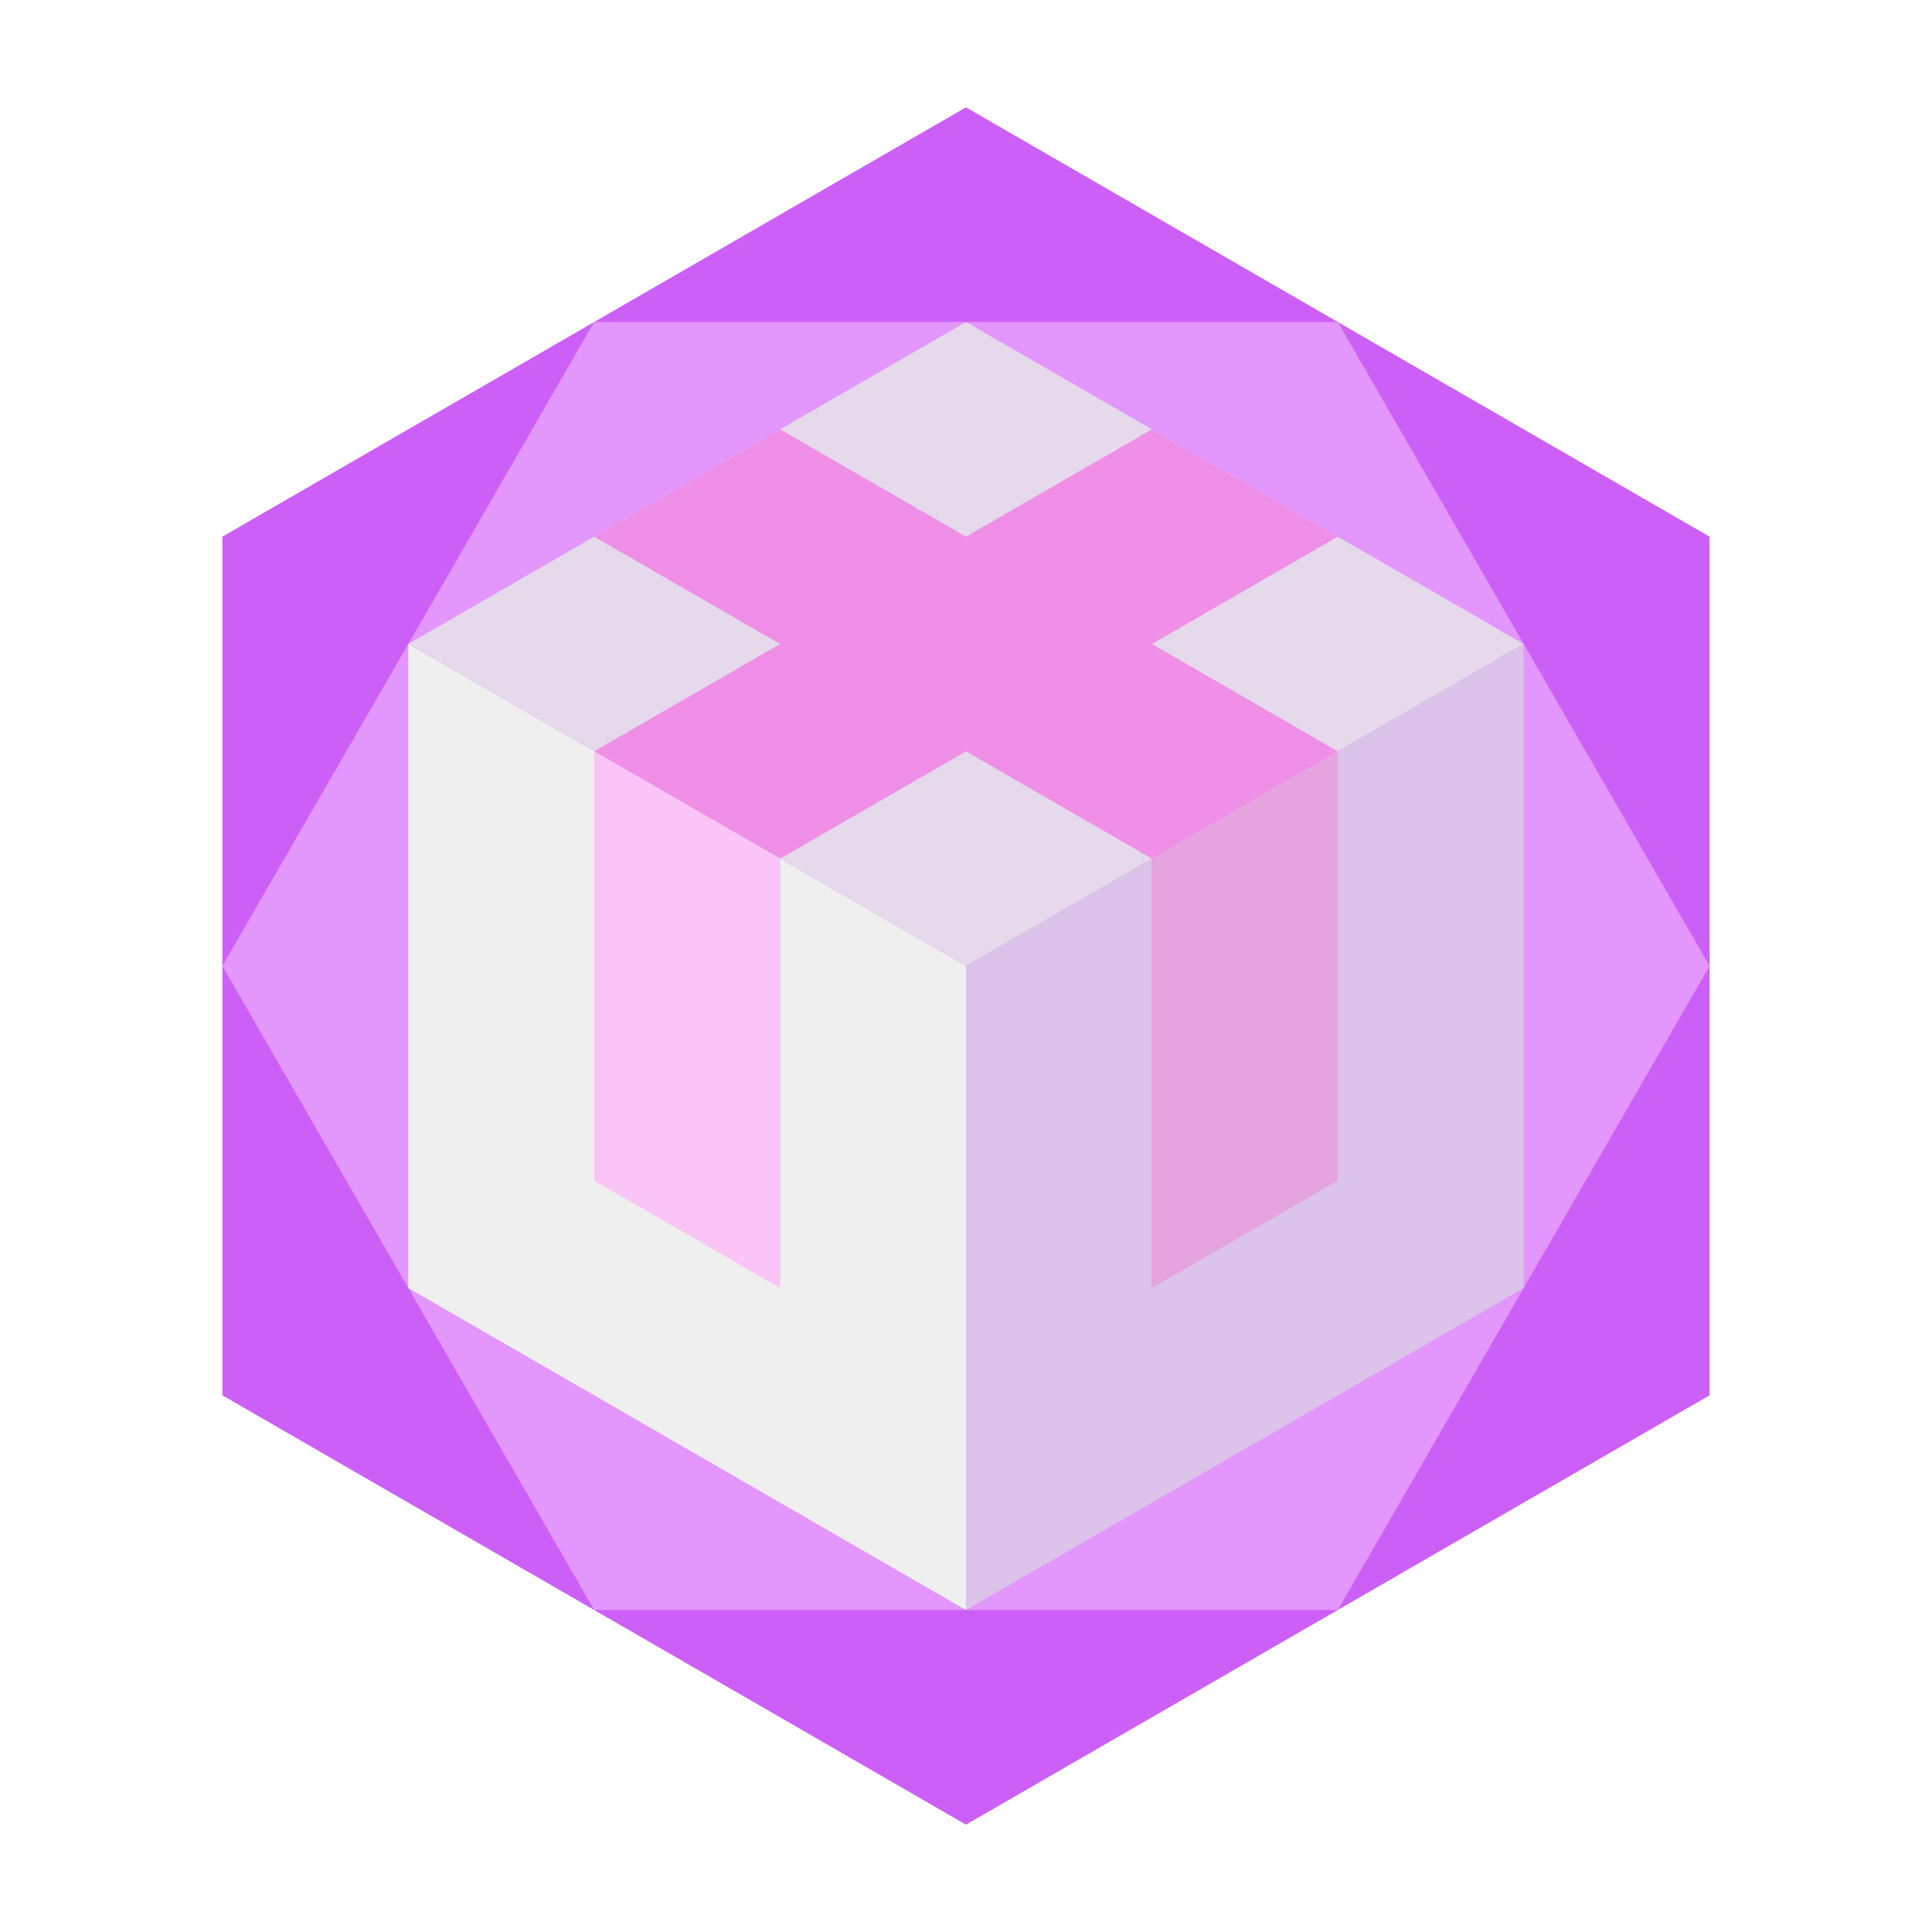
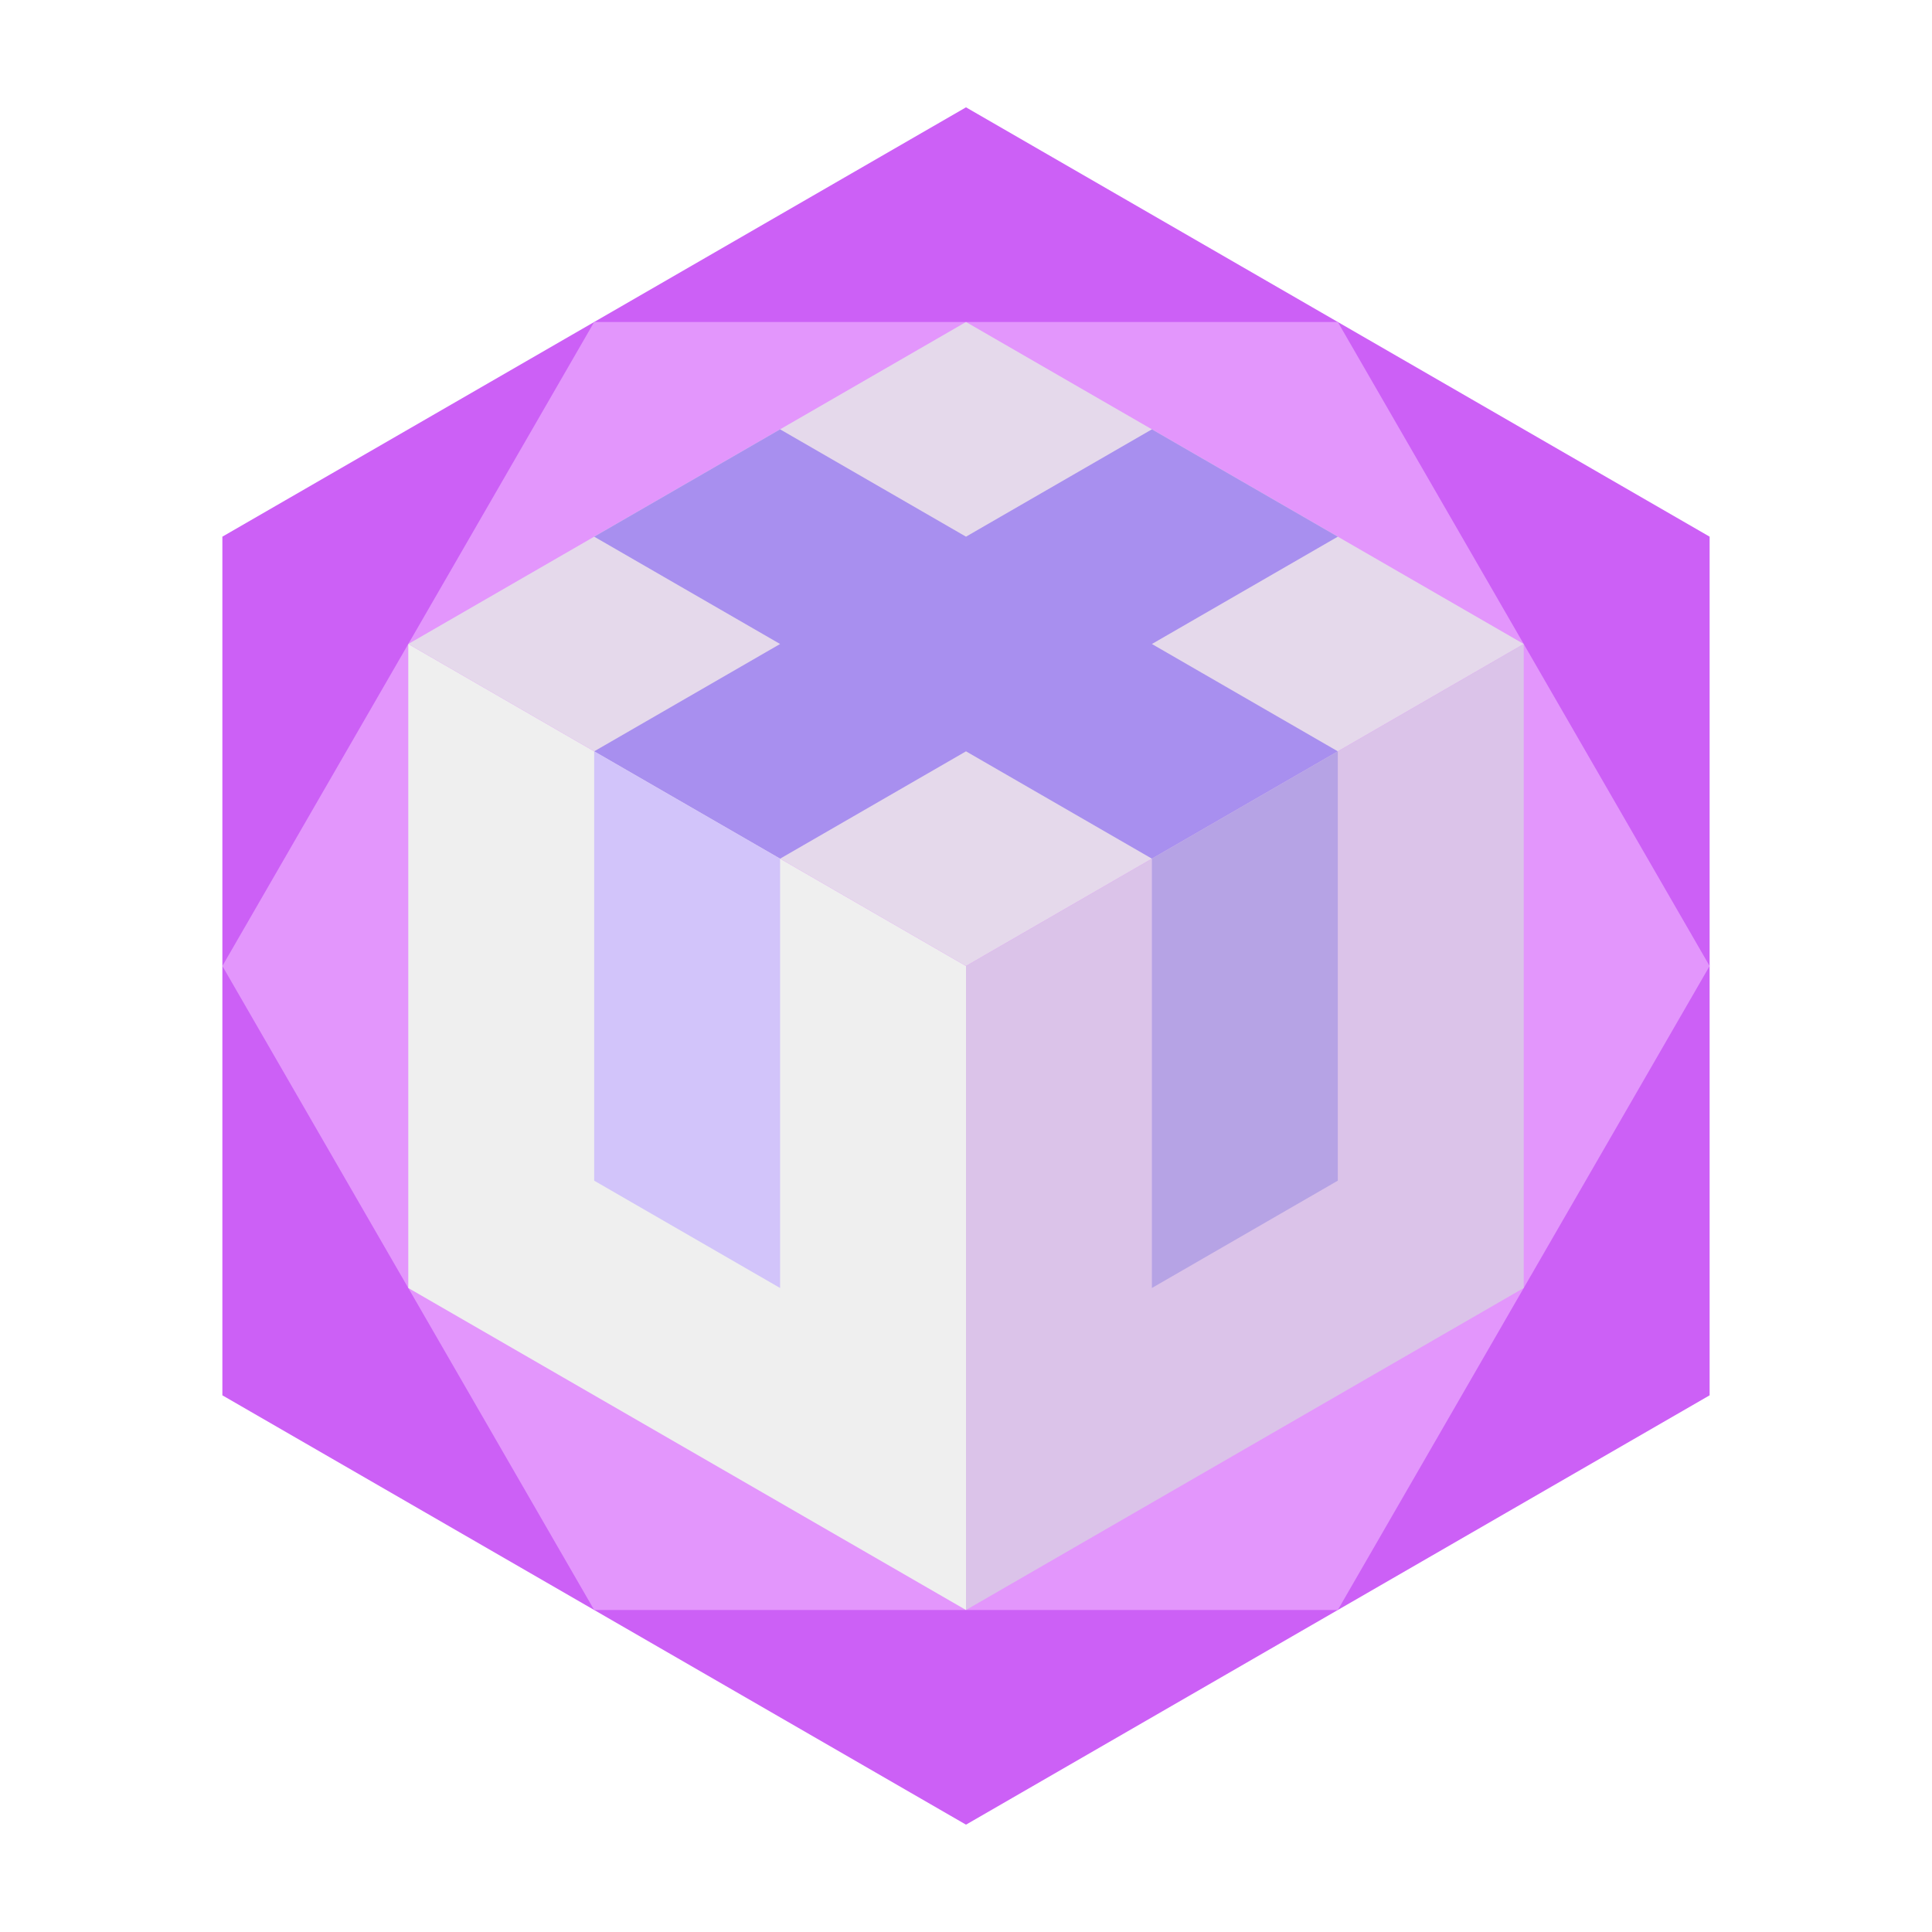
<svg xmlns="http://www.w3.org/2000/svg" width="100%" height="100%" viewBox="0 0 1080 1080" version="1.1" xml:space="preserve" style="fill-rule:evenodd;clip-rule:evenodd;stroke-linejoin:round;stroke-miterlimit:2;">
  <g id="Cross" transform="matrix(1.2,0,0,1.2,-83.5383,-60)">
    <g transform="matrix(1.33333,0,0,1.33333,-173.205,-166.667)">
      <path d="M259.808,350L259.808,650L519.615,800L779.423,650L779.423,350L519.615,200L259.808,350Z" style="fill:rgb(204,96,246);" />
    </g>
    <g transform="matrix(1,0.57735,-0.57735,1,288.675,-300)">
      <path d="M259.808,350L259.808,650L519.615,800L779.423,650L779.423,350L519.615,200L259.808,350Z" style="fill:rgb(227,150,252);" />
    </g>
    <g transform="matrix(0.850384,0.490969,-5.45086e-17,1.13385,4.69243,11.7398)">
      <rect x="300" y="168.426" width="305.518" height="264.586" style="fill:rgb(239,239,239);" />
    </g>
    <g transform="matrix(0.866025,-0.5,1,0.57735,0,0)">
      <rect x="-200" y="433.013" width="300" height="259.808" style="fill:rgb(229,217,235);" />
    </g>
    <g transform="matrix(0.835298,-0.482259,5.55112e-17,1.1547,18.4367,-10.6445)">
      <rect x="600" y="692.82" width="311.036" height="259.808" style="fill:rgb(219,195,233);" />
    </g>
-     <path d="M346.41,300L433.013,350L346.41,400L433.013,450L519.615,400L606.218,450L692.82,400L606.218,350L692.82,300L606.218,250L519.615,300L433.013,250L346.41,300Z" style="fill:rgb(239,143,232);" />
+     <path d="M346.41,300L433.013,350L346.41,400L433.013,450L519.615,400L606.218,450L692.82,400L606.218,350L692.82,300L606.218,250L519.615,300L433.013,250L346.41,300Z" style="fill:rgb(168,143,239);" />
    <g transform="matrix(0.866025,0.5,-5.55112e-17,1.1547,0,0)">
-       <rect x="400" y="173.205" width="100" height="173.205" style="fill:rgb(250,196,246);" />
+       <rect x="400" y="173.205" width="100" height="173.205" style="fill:rgb(210,196,250);" />
    </g>
    <g transform="matrix(0.866025,-0.5,5.55112e-17,1.1547,0,5.77316e-14)">
-       <rect x="700" y="692.82" width="100" height="173.205" style="fill:rgb(229,163,224);" />
+       <rect x="700" y="692.82" width="100" height="173.205" style="fill:rgb(182,163,229);" />
    </g>
  </g>
</svg>
